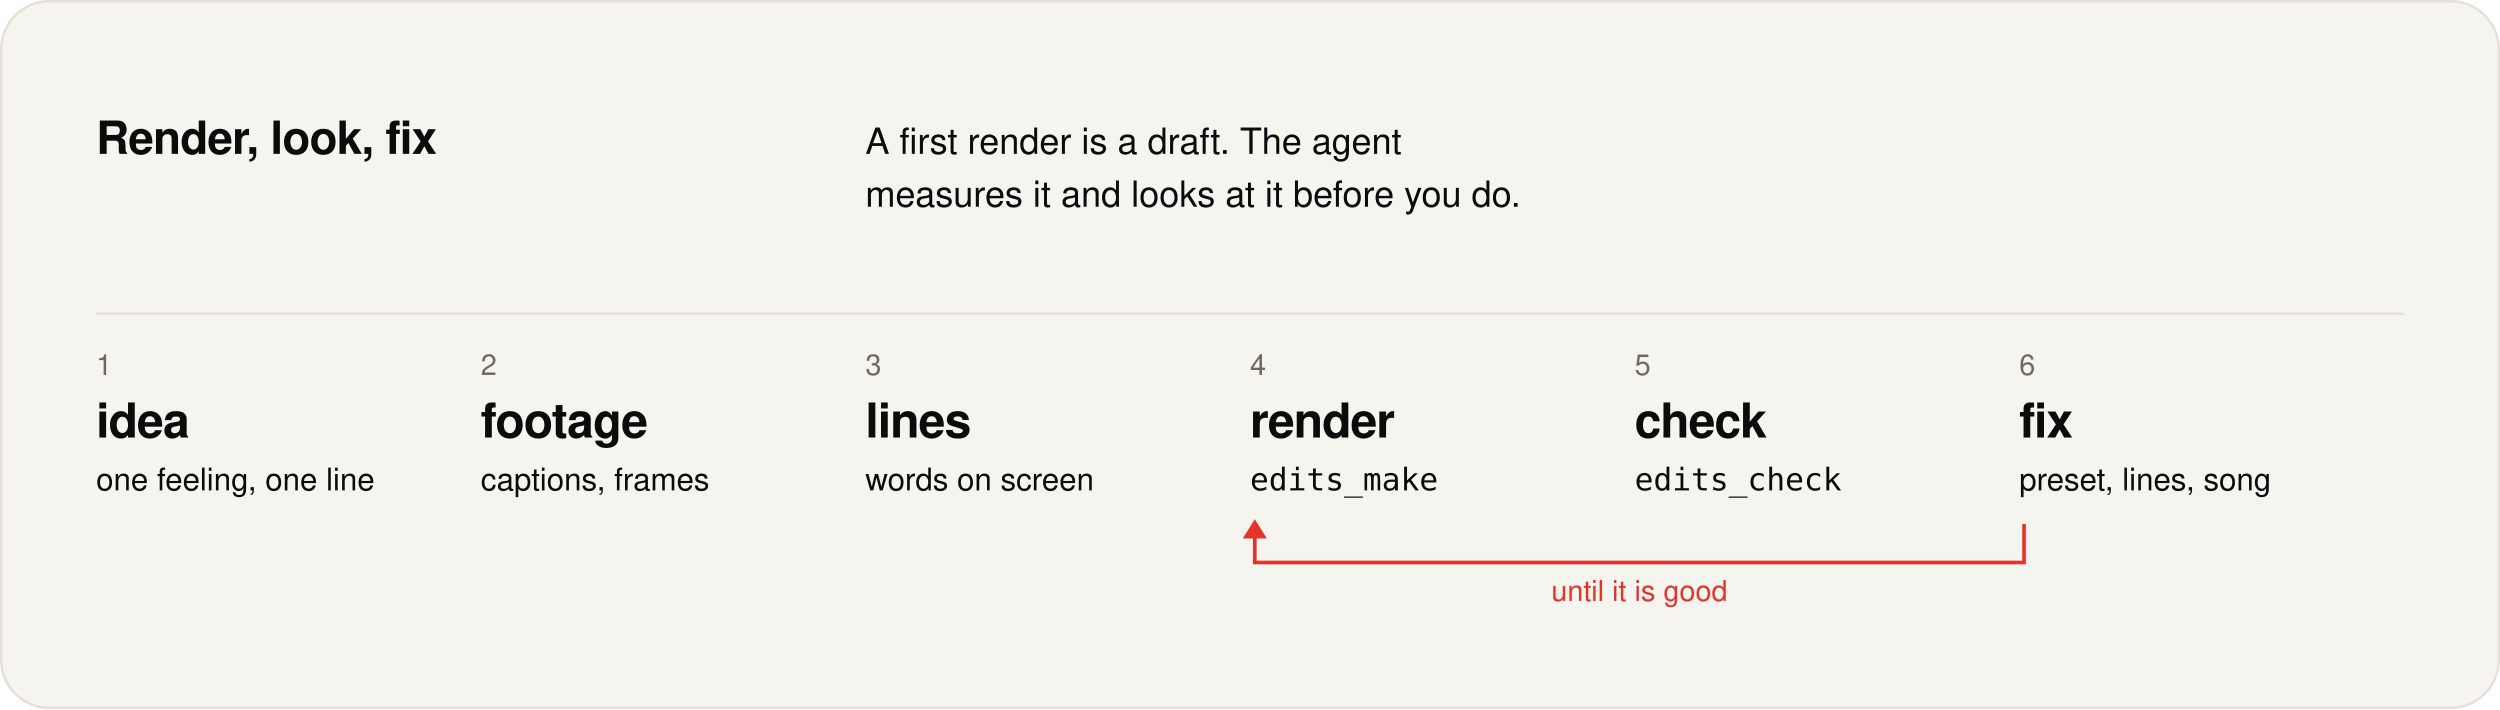
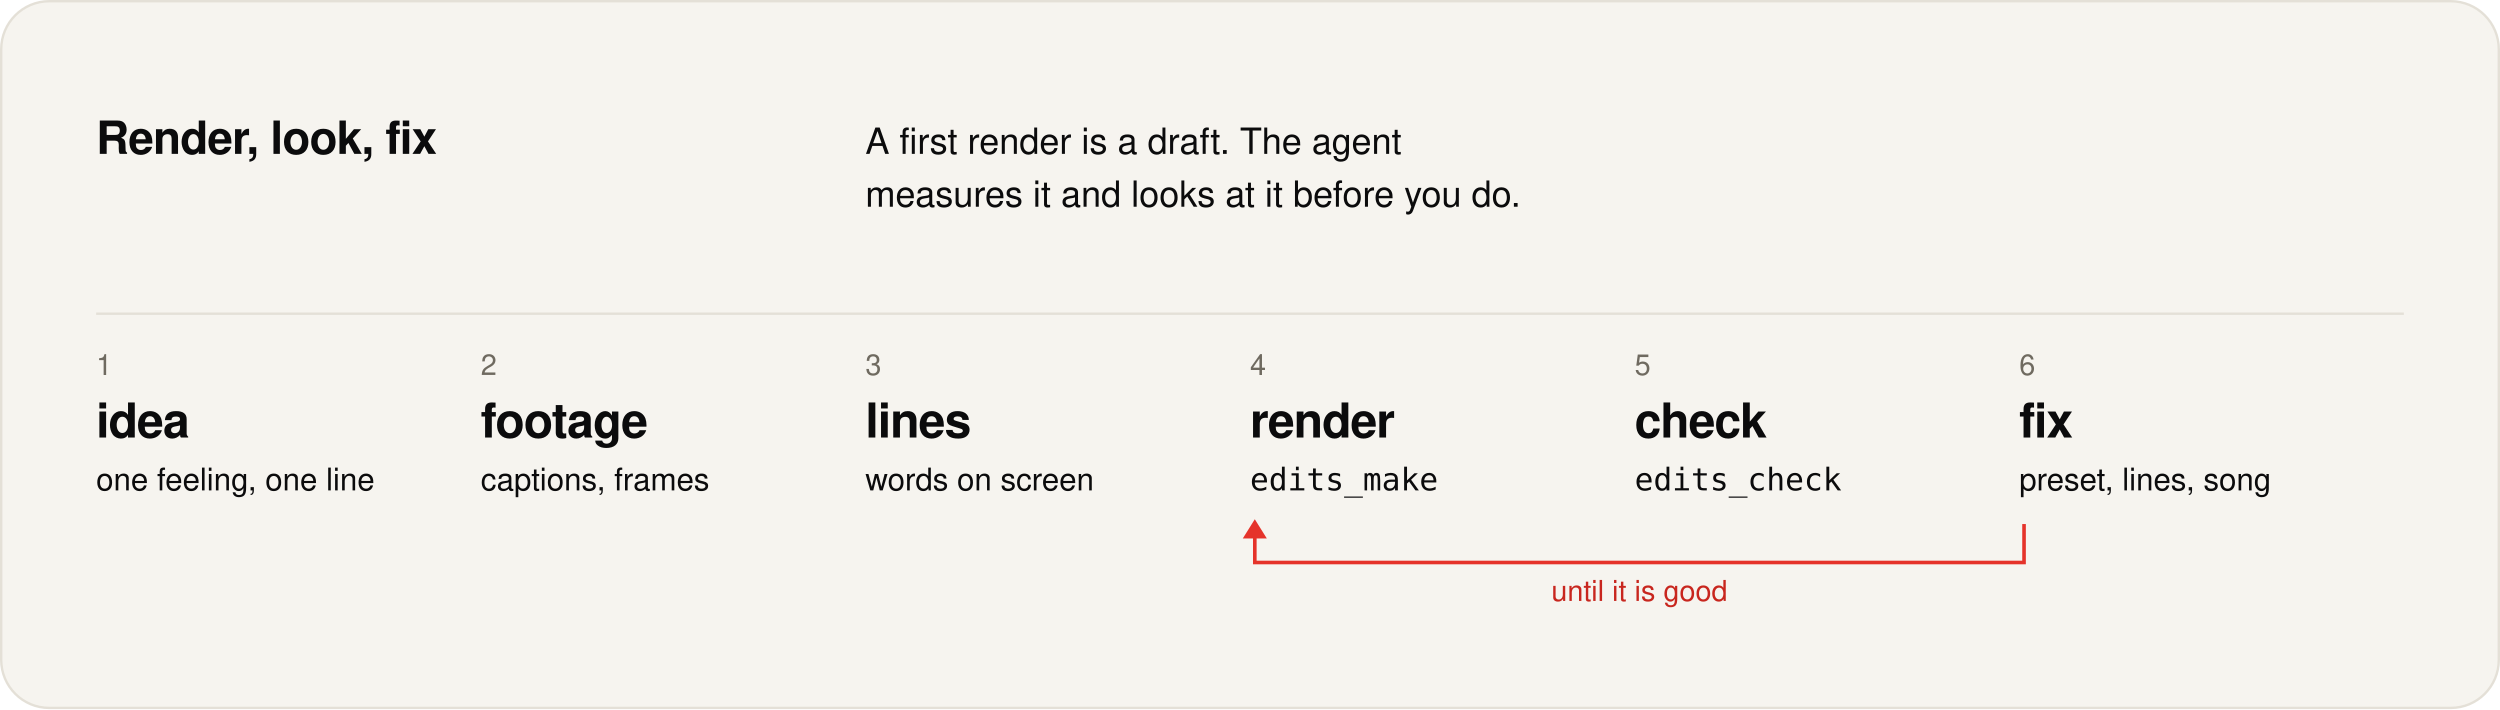
<svg xmlns="http://www.w3.org/2000/svg" width="1040" height="295" viewBox="0 0 1040 295" role="img" aria-label="How an agent makes an edit good: idea, footage, lines, render, check, fix">
  <rect x="0.5" y="0.5" width="1039" height="294" rx="20" fill="#F6F4EF" stroke="#E4E0D7" />
  <g transform="translate(40,40)">
    <text x="0" y="24" font-family="Helvetica Neue, Helvetica, Arial, Liberation Sans, sans-serif" font-weight="700" font-size="19" fill="#0B0B0C" text-anchor="start" letter-spacing="-0.3">Render, look, fix</text>
    <text x="320" y="24" font-family="Helvetica Neue, Helvetica, Arial, Liberation Sans, sans-serif" font-weight="300" font-size="15" fill="#0B0B0C" text-anchor="start" letter-spacing="0">A first render is a draft. The agent</text>
    <text x="320" y="46" font-family="Helvetica Neue, Helvetica, Arial, Liberation Sans, sans-serif" font-weight="300" font-size="15" fill="#0B0B0C" text-anchor="start" letter-spacing="0">measures it and looks at it before you do.</text>
    <line x1="0" y1="90.5" x2="960" y2="90.5" stroke="#E4E0D7" stroke-width="1" />
    <text x="0" y="116" font-family="Helvetica Neue, Helvetica, Arial, Liberation Sans, sans-serif" font-weight="400" font-size="12" fill="#6F6A60" text-anchor="start" letter-spacing="0">1</text>
    <text x="0" y="142" font-family="Helvetica Neue, Helvetica, Arial, Liberation Sans, sans-serif" font-weight="700" font-size="20" fill="#0B0B0C" text-anchor="start" letter-spacing="-0.4">idea</text>
    <text x="0" y="164" font-family="Helvetica Neue, Helvetica, Arial, Liberation Sans, sans-serif" font-weight="300" font-size="13" fill="#0B0B0C" text-anchor="start" letter-spacing="0">one feeling, one line</text>
    <text x="160" y="116" font-family="Helvetica Neue, Helvetica, Arial, Liberation Sans, sans-serif" font-weight="400" font-size="12" fill="#6F6A60" text-anchor="start" letter-spacing="0">2</text>
    <text x="160" y="142" font-family="Helvetica Neue, Helvetica, Arial, Liberation Sans, sans-serif" font-weight="700" font-size="20" fill="#0B0B0C" text-anchor="start" letter-spacing="-0.4">footage</text>
    <text x="160" y="164" font-family="Helvetica Neue, Helvetica, Arial, Liberation Sans, sans-serif" font-weight="300" font-size="13" fill="#0B0B0C" text-anchor="start" letter-spacing="0">captions, frames</text>
    <text x="320" y="116" font-family="Helvetica Neue, Helvetica, Arial, Liberation Sans, sans-serif" font-weight="400" font-size="12" fill="#6F6A60" text-anchor="start" letter-spacing="0">3</text>
    <text x="320" y="142" font-family="Helvetica Neue, Helvetica, Arial, Liberation Sans, sans-serif" font-weight="700" font-size="20" fill="#0B0B0C" text-anchor="start" letter-spacing="-0.4">lines</text>
    <text x="320" y="164" font-family="Helvetica Neue, Helvetica, Arial, Liberation Sans, sans-serif" font-weight="300" font-size="13" fill="#0B0B0C" text-anchor="start" letter-spacing="0">words on screen</text>
    <text x="480" y="116" font-family="Helvetica Neue, Helvetica, Arial, Liberation Sans, sans-serif" font-weight="400" font-size="12" fill="#6F6A60" text-anchor="start" letter-spacing="0">4</text>
    <text x="480" y="142" font-family="Helvetica Neue, Helvetica, Arial, Liberation Sans, sans-serif" font-weight="700" font-size="20" fill="#0B0B0C" text-anchor="start" letter-spacing="-0.4">render</text>
    <text x="480" y="164" font-family="ui-monospace, JetBrains Mono, SF Mono, Menlo, monospace" font-weight="400" font-size="13" fill="#0B0B0C" text-anchor="start" letter-spacing="0">edits_make</text>
    <text x="640" y="116" font-family="Helvetica Neue, Helvetica, Arial, Liberation Sans, sans-serif" font-weight="400" font-size="12" fill="#6F6A60" text-anchor="start" letter-spacing="0">5</text>
    <text x="640" y="142" font-family="Helvetica Neue, Helvetica, Arial, Liberation Sans, sans-serif" font-weight="700" font-size="20" fill="#0B0B0C" text-anchor="start" letter-spacing="-0.4">check</text>
    <text x="640" y="164" font-family="ui-monospace, JetBrains Mono, SF Mono, Menlo, monospace" font-weight="400" font-size="13" fill="#0B0B0C" text-anchor="start" letter-spacing="0">edits_check</text>
    <text x="800" y="116" font-family="Helvetica Neue, Helvetica, Arial, Liberation Sans, sans-serif" font-weight="400" font-size="12" fill="#6F6A60" text-anchor="start" letter-spacing="0">6</text>
    <text x="800" y="142" font-family="Helvetica Neue, Helvetica, Arial, Liberation Sans, sans-serif" font-weight="700" font-size="20" fill="#0B0B0C" text-anchor="start" letter-spacing="-0.4">fix</text>
    <text x="800" y="164" font-family="Helvetica Neue, Helvetica, Arial, Liberation Sans, sans-serif" font-weight="300" font-size="13" fill="#0B0B0C" text-anchor="start" letter-spacing="0">preset, lines, song</text>
    <path d="M802,178 V194 H482 V182" fill="none" stroke="#E5332A" stroke-width="1.5" />
    <path d="M477,184 L482,176 L487,184 Z" fill="#E5332A" />
-     <text x="642" y="210" font-family="Helvetica Neue, Helvetica, Arial, Liberation Sans, sans-serif" font-weight="400" font-size="12" fill="#E5332A" text-anchor="middle" letter-spacing="0">until it is good</text>
+     <text x="642" y="210" font-family="Helvetica Neue, Helvetica, Arial, Liberation Sans, sans-serif" font-weight="400" font-size="12" fill="#C8261E" text-anchor="middle" letter-spacing="0">until it is good</text>
  </g>
</svg>
